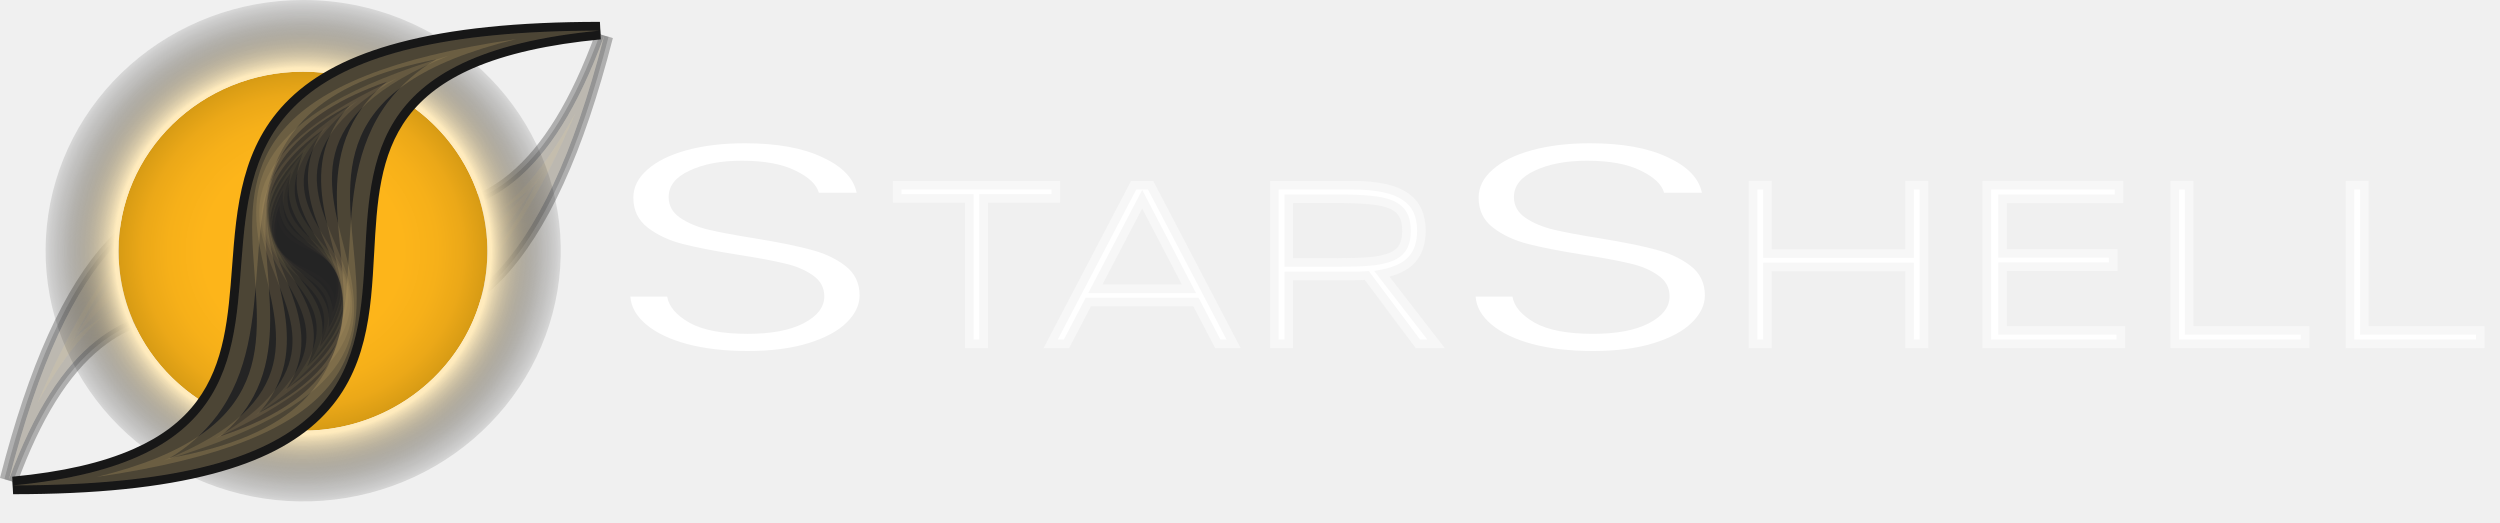
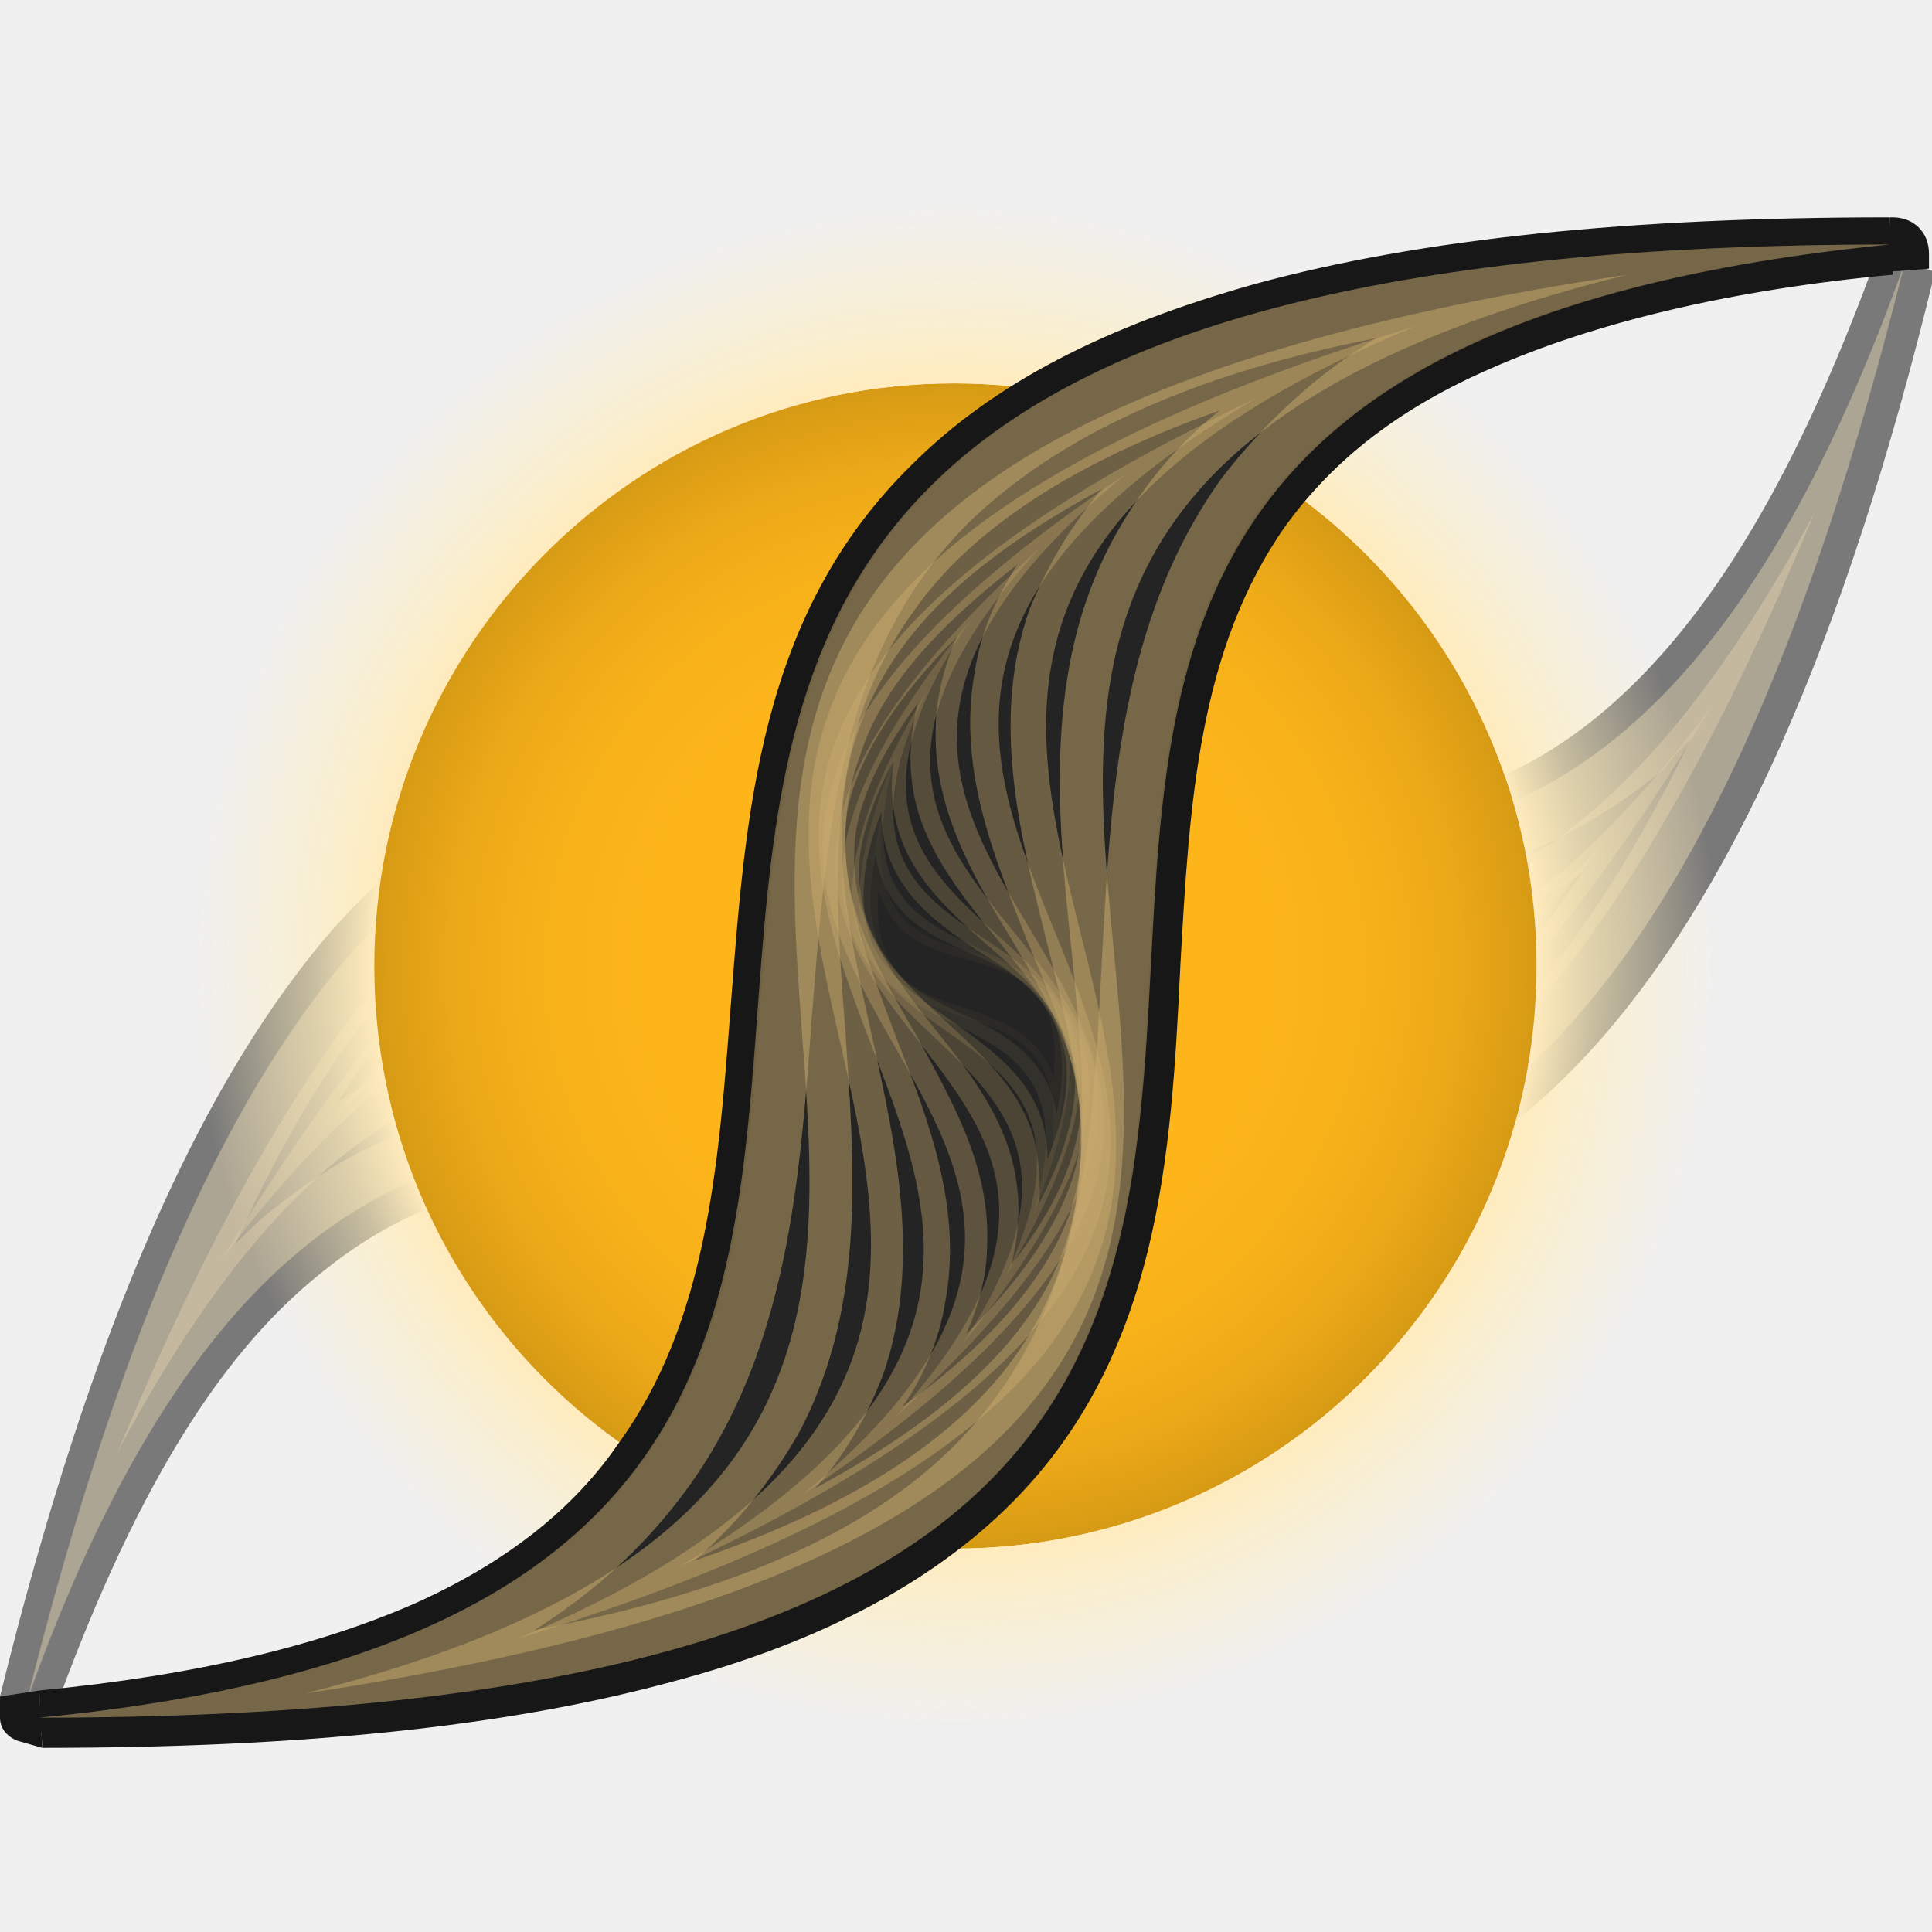
- <svg xmlns="http://www.w3.org/2000/svg" width="349" height="73" viewBox="0 0 349 73" fill="none">
-   <path d="M222.382 49C219.189 49 216.366 48.675 213.913 48.025C211.507 47.375 209.61 46.468 208.221 45.304C206.833 44.14 206.093 42.84 206 41.405H211.137C211.368 42.786 212.409 44.004 214.26 45.06C216.111 46.089 218.819 46.604 222.382 46.604C225.667 46.604 228.259 46.116 230.156 45.142C232.1 44.14 233.072 42.88 233.072 41.364C233.072 40.146 232.539 39.171 231.475 38.44C230.411 37.682 229.092 37.127 227.518 36.775C225.945 36.395 223.77 35.989 220.993 35.556C217.754 35.041 215.186 34.541 213.289 34.053C211.391 33.566 209.772 32.808 208.43 31.779C207.087 30.75 206.416 29.355 206.416 27.595C206.416 26.133 207.064 24.833 208.36 23.696C209.656 22.532 211.484 21.625 213.844 20.975C216.204 20.325 218.911 20 221.965 20C226.454 20 230.064 20.65 232.794 21.95C235.57 23.222 237.167 24.874 237.584 26.905H232.308C231.984 25.74 230.897 24.712 229.046 23.818C227.195 22.897 224.696 22.437 221.549 22.437C218.633 22.437 216.204 22.897 214.26 23.818C212.317 24.712 211.345 25.944 211.345 27.514C211.345 28.705 211.877 29.667 212.941 30.398C214.006 31.129 215.325 31.684 216.898 32.063C218.518 32.442 220.693 32.848 223.423 33.282C226.57 33.796 229.115 34.31 231.059 34.825C233.002 35.312 234.645 36.071 235.987 37.099C237.329 38.128 238 39.509 238 41.242C238 42.569 237.398 43.828 236.195 45.02C234.992 46.211 233.21 47.172 230.85 47.903C228.49 48.635 225.667 49 222.382 49Z" fill="white" />
-   <path d="M104.382 49C101.189 49 98.366 48.675 95.913 48.025C93.507 47.375 91.609 46.468 90.221 45.304C88.833 44.14 88.093 42.84 88 41.405H93.137C93.368 42.786 94.409 44.004 96.26 45.06C98.111 46.089 100.819 46.604 104.382 46.604C107.667 46.604 110.259 46.116 112.156 45.142C114.1 44.14 115.072 42.88 115.072 41.364C115.072 40.146 114.539 39.171 113.475 38.44C112.411 37.682 111.092 37.127 109.518 36.775C107.945 36.395 105.77 35.989 102.993 35.556C99.754 35.041 97.186 34.541 95.288 34.053C93.391 33.566 91.772 32.808 90.43 31.779C89.088 30.75 88.416 29.355 88.416 27.595C88.416 26.133 89.064 24.833 90.36 23.696C91.656 22.532 93.484 21.625 95.844 20.975C98.204 20.325 100.911 20 103.965 20C108.454 20 112.064 20.65 114.794 21.95C117.571 23.222 119.167 24.874 119.584 26.905H114.308C113.984 25.74 112.897 24.712 111.046 23.818C109.195 22.897 106.696 22.437 103.549 22.437C100.633 22.437 98.204 22.897 96.26 23.818C94.317 24.712 93.345 25.944 93.345 27.514C93.345 28.705 93.877 29.667 94.941 30.398C96.006 31.129 97.325 31.684 98.898 32.063C100.518 32.442 102.693 32.848 105.423 33.282C108.57 33.796 111.115 34.31 113.059 34.825C115.002 35.312 116.645 36.071 117.987 37.099C119.329 38.128 120 39.509 120 41.242C120 42.569 119.398 43.828 118.195 45.02C116.992 46.211 115.21 47.172 112.85 47.903C110.49 48.635 107.667 49 104.382 49Z" fill="white" />
-   <g opacity="0.55">
-     <path opacity="0.55" d="M0.619 66.876C4.631 51.229 9.468 40.489 15.413 34.043C20.293 28.754 25.922 26.292 33.126 26.292C37.279 26.292 41.539 27.097 45.664 27.873C49.693 28.632 53.861 29.418 57.83 29.418C63.316 29.418 67.68 27.922 71.558 24.708C76.303 20.776 80.29 14.27 83.748 4.812L84.946 5.164C80.866 21.098 75.874 32.01 69.691 38.536C64.675 43.834 58.833 46.302 51.331 46.302C47.291 46.302 43.161 45.609 39.167 44.938C35.288 44.286 31.276 43.612 27.469 43.612C21.938 43.612 17.58 45.038 13.751 48.103C9.049 51.864 5.148 58.109 1.818 67.227L0.619 66.876Z" fill="#242424" />
-     <path opacity="0.55" d="M84.339 5.017C75.616 39.066 63.778 45.692 51.331 45.692C43.402 45.692 35.233 43.007 27.47 43.007C17.618 43.007 8.413 47.344 1.226 67.027C9.774 33.655 21.128 26.902 33.119 26.902C41.281 26.902 49.741 30.028 57.82 30.028C67.624 30.028 76.877 25.418 84.329 5.017H84.339ZM83.148 4.607C79.728 13.962 75.801 20.383 71.142 24.244C67.381 27.358 63.151 28.808 57.82 28.808C53.911 28.808 49.774 28.027 45.772 27.273C41.622 26.492 37.331 25.684 33.119 25.682C25.722 25.682 19.945 28.21 14.94 33.635C8.922 40.159 4.035 50.983 0 66.727L2.397 67.432C5.7 58.431 9.549 52.262 14.15 48.574C17.858 45.604 22.091 44.222 27.47 44.222C31.231 44.222 35.03 44.862 39.062 45.538C43.094 46.214 47.236 46.912 51.331 46.912C59.019 46.912 64.999 44.381 70.152 38.951C76.408 32.361 81.448 21.347 85.556 5.313L83.158 4.607H83.148Z" fill="#171717" />
-     <g opacity="0.49">
-       <path opacity="0.49" d="M74.851 25.577C72.627 30.184 70.21 33.85 67.579 36.633C63.078 41.379 58.071 43.495 51.338 43.495C47.544 43.495 43.54 42.822 39.666 42.172C35.654 41.499 31.532 40.806 27.477 40.806C21.241 40.806 16.299 42.436 11.931 45.931C11.379 46.372 10.837 46.844 10.306 47.346C17.572 31.681 25.747 29.099 33.119 29.099C36.993 29.099 40.932 29.831 45.102 30.629C49.272 31.427 53.575 32.225 57.82 32.225C63.946 32.225 69.049 30.465 73.417 26.856C73.9 26.455 74.374 26.032 74.841 25.587L74.851 25.577ZM84.329 5.027C76.879 25.418 67.634 30.028 57.83 30.028C49.751 30.028 41.281 26.904 33.129 26.902C21.128 26.902 9.774 33.655 1.226 67.022C8.423 47.339 17.617 43.002 27.47 43.002C35.243 43.002 43.402 45.687 51.331 45.687C63.773 45.687 75.616 39.061 84.339 5.013L84.329 5.027Z" fill="#CCAD6E" />
+ <svg xmlns="http://www.w3.org/2000/svg" version="1.1" id="f2708c3f-e193-4a63-a3fb-08763417c112" x="0px" y="0px" viewBox="0 0 64 64" style="enable-background:new 0 0 64 64;" xml:space="preserve">
+   <style type="text/css">
+ 	.st0{opacity:0.55;}
+ 	.st1{fill:#242424;}
+ 	.st2{fill:#171717;}
+ 	.st3{opacity:0.49;}
+ 	.st4{fill:#CCAD6E;}
+ 	.st5{opacity:0.44;}
+ 	.st6{opacity:0.39;}
+ 	.st7{opacity:0.34;}
+ 	.st8{opacity:0.29;}
+ 	.st9{opacity:0.24;}
+ 	.st10{opacity:0.19;}
+ 	.st11{opacity:9.000000e-02;}
+ 	.st12{opacity:4.000000e-02;}
+ 	.st13{fill:url(#SVGID_1_);}
+ 	.st14{fill:url(#SVGID_00000106130843529822610950000016888596382563610764_);}
+ </style>
+   <g id="bdc5f81e-33d9-4ba6-8b90-29cf5f2c6055" class="st0">
+     <path class="st1" d="M0.5,56.3c3-12,6.6-20.3,11.1-25.2c3.7-4.1,7.9-6,13.3-6c3.1,0,6.3,0.6,9.4,1.2c3,0.6,6.1,1.2,9.1,1.2   c4.1,0,7.4-1.1,10.3-3.6c3.5-3,6.5-8,9.1-15.3l0.9,0.3c-3.1,12.2-6.8,20.6-11.4,25.7c-3.8,4.1-8.1,6-13.7,6c-3,0-6.1-0.5-9.1-1.1   c-2.9-0.5-5.9-1-8.8-1c-4.1,0-7.4,1.1-10.3,3.5c-3.5,2.9-6.4,7.7-8.9,14.7L0.5,56.3z" />
+     <path class="st2" d="M63.1,8.7C56.6,34.9,47.7,40,38.4,40c-5.9,0-12-2.1-17.9-2.1c-7.4,0-14.3,3.3-19.6,18.5   c6.4-25.7,14.9-30.8,23.9-30.8c6.1,0,12.4,2.4,18.5,2.4C50.6,27.9,57.5,24.4,63.1,8.7 M62.2,8.4c-2.6,7.2-5.5,12.1-9,15.1   c-2.8,2.4-6,3.5-10,3.5c-2.9,0-6-0.6-9-1.2c-3.1-0.6-6.3-1.2-9.5-1.2c-5.5,0-9.8,1.9-13.6,6.1C6.7,35.7,3,44,0,56.2l1.8,0.5   c2.5-6.9,5.3-11.7,8.8-14.5c2.8-2.3,5.9-3.3,10-3.3c2.8,0,5.7,0.5,8.7,1c3,0.5,6.1,1.1,9.2,1.1c5.8,0,10.2-1.9,14.1-6.1   c4.7-5.1,8.5-13.5,11.5-25.9L62.2,8.4z" />
+     <g class="st3">
+       <path class="st4" d="M56,24.5c-1.7,3.5-3.5,6.4-5.4,8.5c-3.4,3.6-7.1,5.3-12.2,5.3c-2.8,0-5.8-0.5-8.7-1c-3-0.5-6.1-1.1-9.1-1.1    c-4.7,0-8.4,1.3-11.6,3.9c-0.4,0.3-0.8,0.7-1.2,1.1c5.4-12,11.5-14,17.1-14c2.9,0,5.8,0.6,9,1.2c3.1,0.6,6.3,1.2,9.5,1.2    c4.6,0,8.4-1.4,11.7-4.1C55.3,25.2,55.6,24.9,56,24.5 M63.1,8.7c-5.6,15.7-12.5,19.2-19.8,19.2c-6,0-12.4-2.4-18.5-2.4    c-9,0-17.5,5.2-23.9,30.8c5.4-15.1,12.3-18.5,19.6-18.5c5.8,0,11.9,2.1,17.9,2.1C47.7,40,56.6,34.9,63.1,8.7L63.1,8.7z" />
    </g>
-     <g opacity="0.49">
-       <path opacity="0.49" d="M32.868 29.049C36.971 29.049 41.03 30.445 45.333 31.922C49.694 33.418 54.205 34.968 58.848 34.968C62.933 34.968 66.622 33.774 70.077 31.322C68.473 33.733 66.603 35.968 64.5 37.984C60.594 41.633 56.614 43.332 51.978 43.332C47.858 43.332 43.791 42.026 39.486 40.647C35.18 39.268 30.732 37.836 26.196 37.836C22.091 37.836 18.423 39.005 15 41.408C16.891 38.553 18.806 36.21 20.767 34.355C24.573 30.738 28.42 29.054 32.876 29.054L32.868 29.049ZM80.335 15.761C72.875 29.381 65.804 33.167 58.858 33.167C50.17 33.167 41.685 27.246 32.868 27.246C24.132 27.246 15.085 33.069 5.221 56.288C12.364 43.246 19.295 39.639 26.196 39.639C34.721 39.639 43.194 45.138 51.968 45.138C60.995 45.138 70.31 39.334 80.325 15.768L80.335 15.761Z" fill="#CCAD6E" />
+     <g id="b7001666-ec36-44c0-b575-26483f4faec0" class="st3">
+       <path class="st4" d="M24.6,27.2c3.1,0,6.1,1.1,9.3,2.2c3.3,1.2,6.6,2.3,10.1,2.3c3.1,0,5.8-0.9,8.4-2.8c-1.2,1.9-2.6,3.6-4.2,5.1    c-2.9,2.8-5.9,4.1-9.4,4.1c-3.1,0-6.1-1-9.3-2.1c-3.2-1.1-6.5-2.2-9.9-2.2c-3.1,0-5.8,0.9-8.4,2.7c1.2-2,2.7-3.8,4.3-5.4    C18.4,28.5,21.3,27.2,24.6,27.2 M60.1,17C54.5,27.4,49.2,30.3,44,30.3c-6.5,0-12.8-4.5-19.4-4.5c-6.5,0-13.3,4.5-20.7,22.3    c5.3-10,10.5-12.8,15.7-12.8c6.4,0,12.7,4.2,19.3,4.2C45.6,39.6,52.6,35.1,60.1,17L60.1,17z" />
    </g>
-     <g opacity="0.44">
-       <path opacity="0.44" d="M33.678 29.045C37.73 29.045 41.452 30.965 45.373 33.001C49.418 35.09 53.588 37.252 58.287 37.252C60.806 37.239 63.284 36.627 65.506 35.471C60.631 40.698 56.02 43.197 51.401 43.197C47.291 43.197 43.52 41.34 39.528 39.376C35.499 37.391 31.329 35.339 26.723 35.339C24.237 35.347 21.79 35.94 19.591 37.069C24.506 31.637 29.12 29.045 33.678 29.045ZM75.777 24.073C68.974 32.976 63.359 35.788 58.287 35.788C49.608 35.788 42.49 27.58 33.681 27.58C27.114 27.58 19.604 32.125 9.792 47.993C16.271 39.507 21.723 36.828 26.723 36.828C35.286 36.828 42.52 44.686 51.401 44.686C58.154 44.686 65.847 40.13 75.777 24.073Z" fill="#CCAD6E" />
+     <g id="bc2b84d1-dfb3-4456-9f57-367b943ae680" class="st5">
+       <path class="st4" d="M25.2,27.2c3,0,5.8,1.5,8.7,3c3,1.6,6.1,3.3,9.7,3.3c1.9,0,3.7-0.5,5.4-1.4c-3.6,4-7.1,5.9-10.6,5.9    c-3.1,0-5.9-1.4-8.9-2.9c-3-1.5-6.1-3.1-9.6-3.1c-1.9,0-3.7,0.5-5.3,1.3C18.3,29.2,21.8,27.2,25.2,27.2 M56.7,23.4    c-5.1,6.8-9.3,9-13.1,9c-6.5,0-11.8-6.3-18.4-6.3c-4.9,0-10.5,3.5-17.9,15.7c4.8-6.5,8.9-8.6,12.7-8.6c6.4,0,11.8,6,18.5,6    C43.5,39.2,49.3,35.7,56.7,23.4L56.7,23.4z" />
    </g>
-     <g opacity="0.39">
-       <path opacity="0.39" d="M34.819 29.23C38.733 29.23 41.898 31.48 45.245 33.867C48.723 36.342 52.322 38.9 56.925 38.9C58.417 38.888 59.896 38.63 61.298 38.136C60.431 38.84 59.526 39.5 58.588 40.112C55.654 42.009 52.981 42.931 50.411 42.931C46.421 42.931 43.177 40.72 39.741 38.38C36.243 35.993 32.618 33.528 28.104 33.528C26.651 33.538 25.21 33.785 23.841 34.26C24.799 33.459 25.804 32.712 26.85 32.025C29.732 30.143 32.344 29.23 34.837 29.23H34.819ZM34.837 28.01C29.777 28.01 23.498 31.356 14.591 41.984C20.085 36.596 24.408 34.731 28.132 34.731C36.472 34.731 41.76 44.13 50.448 44.13C55.639 44.13 62.038 40.771 71.03 30.04C65.24 35.717 60.749 37.677 56.963 37.677C48.525 37.677 43.455 28.01 34.857 28.01H34.837Z" fill="#CCAD6E" />
+     <g id="ffb7d658-e0db-478b-b8ce-459cbf257d56" class="st6">
+       <path class="st4" d="M26,27.3c2.9,0,5.3,1.7,7.8,3.6c2.6,1.9,5.3,3.9,8.7,3.9c1.1,0,2.2-0.2,3.3-0.6c-0.7,0.5-1.3,1-2,1.5    c-2.2,1.5-4.2,2.2-6.1,2.2c-3,0-5.4-1.7-8-3.5c-2.6-1.8-5.3-3.7-8.7-3.7c-1.1,0-2.2,0.2-3.2,0.6c0.7-0.6,1.5-1.2,2.3-1.7    C22.2,28,24.2,27.3,26,27.3 M26.1,26.4c-3.8,0-8.5,2.6-15.1,10.7C15,33,18.2,31.6,21,31.6c6.2,0,10.2,7.2,16.7,7.2    c3.9,0,8.7-2.6,15.4-10.8c-4.4,4.4-7.7,5.9-10.5,5.9C36.3,33.8,32.5,26.4,26.1,26.4L26.1,26.4z" />
    </g>
-     <g opacity="0.34">
-       <path opacity="0.34" d="M35.915 28.466V29.459C39.779 29.459 42.339 31.941 45.052 34.57C47.895 37.323 50.834 40.183 55.405 40.183C56.111 40.181 56.816 40.114 57.509 39.985C54.447 41.769 51.769 42.648 49.422 42.648C45.471 42.648 42.82 40.183 40.014 37.574C37.131 34.882 34.159 32.127 29.676 32.127C28.997 32.129 28.32 32.19 27.652 32.31C30.812 30.409 33.547 29.471 35.927 29.471V28.466H35.915ZM35.927 28.466C31.985 28.466 26.782 30.755 19.165 37.452C23.555 34.291 26.923 33.108 29.696 33.108C37.938 33.108 40.822 43.629 49.445 43.629C53.477 43.629 58.758 41.332 66.431 34.599C61.789 37.943 58.276 39.19 55.428 39.19C47.083 39.19 44.46 28.48 35.937 28.478L35.927 28.466Z" fill="#CCAD6E" />
+     <g id="b9c3f395-3822-4256-8798-89348bf0f3dd" class="st7">
+       <path class="st4" d="M26.9,26.7v0.8c2.9,0,4.8,1.9,6.8,3.9c2.1,2.1,4.3,4.3,7.7,4.3c0.5,0,1.1-0.1,1.6-0.2c-2.3,1.4-4.3,2-6,2    c-3,0-4.9-1.9-7-3.9c-2.2-2.1-4.4-4.2-7.7-4.2c-0.5,0-1,0-1.5,0.1c2.4-1.5,4.4-2.2,6.2-2.2L26.9,26.7 M26.9,26.7    c-2.9,0-6.8,1.8-12.5,6.9c3.3-2.4,5.8-3.3,7.9-3.3c6.2,0,8.3,8.1,14.8,8.1c3,0,7-1.8,12.7-7C46.2,34,43.6,35,41.4,35    C35.2,35,33.2,26.7,26.9,26.7L26.9,26.7z" />
    </g>
-     <g opacity="0.29">
-       <path opacity="0.29" d="M36.863 29.013V29.828C40.739 29.828 42.71 32.39 44.799 35.104C47.005 37.969 49.285 40.932 53.851 40.932H54.257C52.096 41.811 50.205 42.243 48.56 42.243C44.591 42.243 42.53 39.675 40.348 36.959C38.091 34.157 35.77 31.258 31.306 31.258H30.95C33.207 30.301 35.173 29.83 36.86 29.83V29.015L36.863 29.013ZM36.86 29.015C33.761 29.015 29.551 30.48 23.433 34.465C26.71 32.757 29.25 32.068 31.304 32.068C39.521 32.068 39.914 43.051 48.558 43.051C51.717 43.051 55.975 41.586 62.123 37.579C58.645 39.395 55.977 40.12 53.849 40.12C45.506 40.12 45.401 29.015 36.86 29.013V29.015Z" fill="#CCAD6E" />
+     <g id="a921c999-60b2-432d-be29-578bdbb3bbba" class="st8">
+       <path class="st4" d="M27.6,27.2v0.6c2.9,0,4.4,2,5.9,4.1c1.7,2.2,3.4,4.5,6.8,4.5c0.1,0,0.2,0,0.3,0c-1.6,0.7-3,1-4.3,1    c-3,0-4.5-2-6.1-4.1c-1.7-2.2-3.4-4.4-6.8-4.4c-0.1,0-0.2,0-0.3,0c1.7-0.7,3.2-1.1,4.4-1.1L27.6,27.2 M27.6,27.2    c-2.3,0-5.5,1.1-10,4.2c2.5-1.3,4.4-1.8,5.9-1.8c6.1,0,6.4,8.4,12.9,8.4c2.4,0,5.5-1.1,10.1-4.2c-2.6,1.4-4.6,2-6.2,2    C34,35.7,34,27.2,27.6,27.2L27.6,27.2z" />
    </g>
-     <g opacity="0.24">
-       <path opacity="0.24" d="M37.519 29.535V30.204C41.617 30.204 43.036 32.791 44.54 35.529C45.944 38.084 47.519 40.955 51.466 41.386C50.328 41.679 49.157 41.835 47.981 41.853C43.791 41.853 42.289 39.244 40.709 36.483C39.267 33.982 37.65 31.173 33.816 30.729C35.026 30.399 36.275 30.221 37.532 30.199V29.53L37.519 29.535ZM37.532 29.53C35.12 29.53 31.865 30.345 27.316 32.417C29.513 31.661 31.283 31.336 32.738 31.336C41.298 31.336 38.936 42.519 47.991 42.519C50.441 42.519 53.72 41.704 58.271 39.627C55.932 40.432 54.059 40.776 52.537 40.776C43.813 40.776 46.481 29.53 37.524 29.53H37.532Z" fill="#CCAD6E" />
+     <g id="f14f6fbd-b10e-47ec-8f26-ff4516ba9fe1" class="st9">
+       <path class="st4" d="M28.1,27.6v0.5c3.1,0,4.1,2,5.3,4.1c1,2,2.2,4.2,5.2,4.5c-0.9,0.2-1.7,0.3-2.6,0.4c-3.1,0-4.3-2-5.4-4.1    c-1.1-1.9-2.3-4.1-5.2-4.4c0.9-0.3,1.8-0.4,2.8-0.4V27.6 M28.1,27.6c-1.8,0-4.2,0.6-7.6,2.2c1.6-0.6,3-0.8,4.1-0.8    c6.4,0,4.6,8.6,11.4,8.6c1.8,0,4.3-0.6,7.7-2.2c-1.8,0.6-3.2,0.9-4.3,0.9C32.8,36.2,34.8,27.6,28.1,27.6L28.1,27.6z" />
    </g>
-     <g opacity="0.19">
-       <path opacity="0.19" d="M37.823 30.614C42.337 30.614 43.229 33.03 44.27 35.827C45.105 38.072 46.025 40.564 49.18 41.37C48.696 41.419 48.211 41.444 47.725 41.445C43.127 41.445 42.111 38.883 41.035 36.166C40.163 33.97 39.192 31.515 36.136 30.717C36.696 30.651 37.259 30.617 37.823 30.614ZM37.823 30.067C36.02 30.067 33.696 30.446 30.657 31.341C31.707 31.125 32.777 31.009 33.851 30.995C43.064 30.995 37.908 41.994 47.725 41.994C49.546 41.994 51.88 41.616 54.919 40.718C53.799 40.95 52.659 41.074 51.514 41.089C42.071 41.089 47.552 30.067 37.823 30.067Z" fill="#CCAD6E" />
+     <g id="fccd1231-b16a-4115-93d8-01cab2f2aab8" class="st10">
+       <path class="st4" d="M28.3,28.4c3.4,0,4,1.9,4.8,4c0.6,1.7,1.3,3.6,3.7,4.3c-0.4,0-0.7,0.1-1.1,0.1c-3.4,0-4.2-2-5-4.1    C30,31,29.3,29.1,27,28.5C27.4,28.4,27.9,28.4,28.3,28.4 M28.3,28c-1.3,0-3.1,0.3-5.4,1c0.8-0.2,1.6-0.3,2.4-0.3    c6.9,0,3,8.5,10.4,8.5c1.4,0,3.1-0.3,5.4-1c-0.8,0.2-1.7,0.3-2.5,0.3C31.5,36.4,35.6,28,28.3,28L28.3,28z" />
    </g>
-     <g opacity="0.09">
-       <path opacity="0.09" d="M38.069 30.907C43.016 31.088 43.48 33.394 44.016 36.044C44.405 37.982 44.834 40.103 47.291 41.138C42.459 40.894 41.92 38.473 41.351 35.927C40.925 34.019 40.456 31.925 38.069 30.907ZM37.427 30.448C36.132 30.46 34.84 30.56 33.56 30.748C33.828 30.736 34.087 30.731 34.332 30.731C45.303 30.731 36.356 41.609 48.156 41.609C49.447 41.597 50.736 41.498 52.013 41.311C51.724 41.323 51.446 41.328 51.18 41.328C39.824 41.328 49.174 30.448 37.427 30.448Z" fill="#CCAD6E" />
+     <g id="f50e0c6b-bde9-4eb4-83fe-a26e0d6fd96d" class="st11">
+       <path class="st4" d="M28.5,28.6c3.7,0.1,4,1.9,4.4,3.9c0.3,1.5,0.6,3.1,2.5,3.9c-3.6-0.2-4-2-4.4-4C30.6,31,30.3,29.4,28.5,28.6     M28,28.3c-1,0-1.9,0.1-2.9,0.2c0.2,0,0.4,0,0.6,0c8.2,0,1.5,8.4,10.3,8.4c1,0,1.9-0.1,2.9-0.2c-0.2,0-0.4,0-0.6,0    C29.8,36.6,36.8,28.3,28,28.3L28,28.3z" />
    </g>
-     <g opacity="0.04">
-       <path opacity="0.04" d="M39.575 31.334C41.025 31.595 42.06 32.042 42.707 32.679C43.65 33.606 43.71 34.861 43.783 36.186C43.863 37.809 43.953 39.581 45.837 40.701C41.932 39.937 41.787 37.911 41.644 35.788C41.529 34.187 41.393 32.44 39.586 31.339L39.575 31.334ZM35.952 30.692C46.775 31.761 34.859 41.331 49.643 41.382C38.384 40.269 50.791 30.744 35.952 30.692Z" fill="#CCAD6E" />
+     <g id="ada8c12f-1947-4213-9930-8b73f384236d" class="st12">
+       <path class="st4" d="M29.6,29c1.1,0.2,1.9,0.5,2.3,1c0.7,0.7,0.8,1.7,0.8,2.7c0.1,1.2,0.1,2.6,1.5,3.5c-2.9-0.6-3-2.1-3.1-3.8    C31.1,31.1,31,29.8,29.6,29 M26.9,28.5c8.1,0.8-0.8,8.2,10.2,8.2C28.7,35.8,38,28.5,26.9,28.5z" />
    </g>
  </g>
-   <path d="M42.294 60.125C56.514 60.125 68.041 48.905 68.041 35.065C68.041 21.225 56.514 10.006 42.294 10.006C28.075 10.006 16.547 21.225 16.547 35.065C16.547 48.905 28.075 60.125 42.294 60.125Z" fill="url(#paint0_radial_951_11743)" />
-   <path d="M42.294 10.006C47.387 10.006 52.365 11.476 56.599 14.23C60.834 16.984 64.134 20.899 66.082 25.478C68.031 30.058 68.54 35.097 67.546 39.958C66.551 44.82 64.098 49.285 60.496 52.789C56.895 56.293 52.306 58.679 47.311 59.645C42.316 60.611 37.139 60.113 32.434 58.215C27.73 56.317 23.709 53.103 20.881 48.981C18.053 44.859 16.545 40.013 16.547 35.056C16.55 28.412 19.264 22.04 24.092 17.343C28.92 12.645 35.467 10.006 42.294 10.006ZM42.294 5.87802e-05C33.379 0.007 24.785 3.237 18.179 9.063C11.573 14.889 7.425 22.895 6.541 31.529C5.657 40.163 8.099 48.809 13.395 55.789C18.689 62.769 26.46 67.586 35.197 69.306C43.935 71.025 53.018 69.524 60.683 65.095C68.348 60.665 74.05 53.621 76.681 45.331C79.313 37.041 78.687 28.096 74.925 20.23C71.162 12.363 64.532 6.138 56.321 2.76C51.884 0.93 47.113 -0.009 42.294 5.87802e-05Z" fill="url(#paint1_radial_951_11743)" />
-   <path d="M1.775 67.157C30.97 64.377 31.966 51.215 33.019 37.277C33.638 29.087 34.273 20.618 40.865 14.239C44.403 10.822 49.302 8.296 55.842 6.553C63.129 4.601 72.256 3.666 83.743 3.666L83.805 4.886C53.101 7.805 52.371 21.145 51.602 35.271C50.714 51.547 49.796 68.375 1.823 68.375L1.775 67.157Z" fill="#242424" />
-   <path d="M83.743 4.276C16.547 10.673 90.367 67.76 1.823 67.76C66.423 61.609 -4.446 4.271 83.743 4.271V4.276ZM83.743 3.051C72.208 3.051 63.018 4.003 55.676 5.96C49.029 7.732 44.041 10.297 40.423 13.801C33.671 20.34 33.021 28.933 32.399 37.231C31.873 44.186 31.376 50.756 27.477 55.991C25.401 58.781 22.522 60.963 18.678 62.661C14.268 64.614 8.716 65.88 1.705 66.549L1.828 68.99C13.322 68.99 22.439 68.057 29.699 66.141C36.283 64.401 41.201 61.883 44.729 58.437C51.323 51.996 51.785 43.513 52.233 35.31C52.617 28.281 52.986 21.643 56.95 16.323C59.074 13.482 62.055 11.254 66.067 9.511C70.608 7.539 76.599 6.187 83.871 5.496L83.748 3.056L83.743 3.051Z" fill="#171717" />
-   <g opacity="0.49">
-     <path opacity="0.49" d="M60.909 8.284C58.253 9.834 55.941 11.883 54.106 14.312C49.523 20.45 49.117 27.911 48.723 35.125C48.291 43.037 47.883 50.5 42.236 56.021C38.374 59.792 32.229 62.425 23.643 63.958C26.249 62.419 28.517 60.393 30.315 57.998C34.799 51.979 35.355 44.609 35.895 37.485C36.501 29.453 37.076 21.865 42.898 16.228C46.739 12.506 52.697 9.882 60.909 8.284ZM83.742 4.276C-4.451 4.276 66.423 61.615 1.823 67.76C90.367 67.76 16.547 10.668 83.742 4.271V4.276Z" fill="#CCAD6E" />
+   <g id="bd4b1d63-1c64-4946-8c23-4eb878d50ee3">
+     <radialGradient id="SVGID_1_" cx="45.044" cy="737.557" r="19.262" gradientTransform="matrix(1 0 0 1 -13.41 -705.56)" gradientUnits="userSpaceOnUse">
+       <stop offset="0" style="stop-color:#FFB61A" />
+       <stop offset="0.54" style="stop-color:#FDB51A" />
+       <stop offset="0.73" style="stop-color:#F6B019" />
+       <stop offset="0.87" style="stop-color:#EBA818" />
+       <stop offset="0.98" style="stop-color:#DA9D15" />
+       <stop offset="1" style="stop-color:#D69A15" />
+     </radialGradient>
+     <circle class="st13" cx="31.6" cy="32" r="19.3" />
+     <radialGradient id="SVGID_00000151509160238952970190000004019180028542004110_" cx="45.047" cy="737.555" r="25.264" gradientTransform="matrix(1 0 0 1 -13.41 -705.56)" gradientUnits="userSpaceOnUse">
+       <stop offset="0.76" style="stop-color:#FFEBBD" />
+       <stop offset="0.84" style="stop-color:#FFEEBB;stop-opacity:0.59" />
+       <stop offset="1" style="stop-color:#FFEEBB;stop-opacity:0" />
+     </radialGradient>
+     <path style="fill:url(#SVGID_00000151509160238952970190000004019180028542004110_);" d="M31.6,12.7c10.6,0,19.3,8.6,19.3,19.3   c0,10.6-8.6,19.3-19.3,19.3S12.4,42.6,12.4,32c0,0,0,0,0,0C12.4,21.4,21,12.7,31.6,12.7 M31.6,6.7C17.7,6.7,6.4,18.1,6.4,32   s11.3,25.3,25.3,25.3c14,0,25.3-11.3,25.3-25.3c0-6.7-2.7-13.1-7.4-17.9C44.8,9.4,38.3,6.7,31.6,6.7z" />
  </g>
-   <g opacity="0.49">
-     <path opacity="0.49" d="M54.044 11.383C52.084 12.953 50.465 14.886 49.28 17.072C46.324 22.587 46.92 28.686 47.497 34.585C48.129 41.05 48.723 47.159 44.829 52.294C42.166 55.808 37.507 58.666 30.735 60.919C32.656 59.365 34.243 57.457 35.406 55.305C38.294 49.897 37.833 43.854 37.384 38.011C36.883 31.422 36.406 25.208 40.428 19.951C43.081 16.481 47.587 13.643 54.052 11.39L54.044 11.383ZM72.073 5.457C0.534 15.827 65.132 54 13.501 66.583C85.315 56.174 18.36 18.546 72.065 5.459L72.073 5.457Z" fill="#CCAD6E" />
+   <g id="aa71230a-efeb-410d-9d30-f06506db4c8f">
+     <path class="st1" d="M1.3,56.5c21.9-2.1,22.6-12.3,23.4-23c0.5-6.3,0.9-12.8,5.9-17.7c2.6-2.6,6.3-4.6,11.2-5.9   C47.2,8.4,54,7.7,62.6,7.7l0,0.9c-23,2.3-23.5,12.5-24.1,23.4c-0.7,12.5-1.4,25.4-37.2,25.4L1.3,56.5z" />
+     <path class="st2" d="M62.6,8.1c-50.3,4.9,5,48.8-61.3,48.8C49.7,52.2-3.3,8.1,62.6,8.1 M62.6,7.2c-8.6,0-15.5,0.7-21,2.2   c-5,1.4-8.7,3.3-11.4,6c-5.1,5-5.5,11.6-6,18c-0.4,5.3-0.8,10.4-3.7,14.4C19,50,16.8,51.7,14,53c-3.3,1.5-7.5,2.5-12.7,3l0.1,1.9   c8.6,0,15.4-0.7,20.9-2.2c4.9-1.3,8.6-3.3,11.2-5.9c4.9-4.9,5.3-11.5,5.6-17.8c0.3-5.4,0.6-10.5,3.5-14.6c1.6-2.2,3.8-3.9,6.8-5.2   c3.4-1.5,7.9-2.6,13.3-3.1L62.6,7.2L62.6,7.2z" />
+     <g class="st3">
+       <path class="st4" d="M45.6,11.2c-2,1.2-3.7,2.8-5.1,4.6c-3.4,4.7-3.7,10.5-4,16c-0.3,6.1-0.6,11.8-4.9,16.1    c-2.9,2.9-7.5,4.9-13.9,6.1c1.9-1.2,3.6-2.7,5-4.6c3.4-4.6,3.8-10.3,4.2-15.8c0.5-6.2,0.9-12,5.2-16.3    C35,14.5,39.4,12.4,45.6,11.2 M62.6,8.1c-66,0-13,44.1-61.3,48.8C67.6,56.9,12.4,13.1,62.6,8.1L62.6,8.1z" />
+     </g>
+     <g id="ab8837c4-cc02-4738-a6df-83d4b4855369" class="st3">
+       <path class="st4" d="M40.4,13.6c-1.5,1.2-2.7,2.7-3.6,4.4c-2.2,4.2-1.8,8.9-1.3,13.5c0.5,5,0.9,9.7-2,13.6    c-2,2.7-5.5,4.9-10.5,6.6c1.4-1.2,2.6-2.7,3.5-4.3c2.2-4.2,1.8-8.8,1.5-13.3c-0.4-5.1-0.7-9.8,2.3-13.9    C32.2,17.5,35.6,15.3,40.4,13.6 M53.9,9.1c-53.5,8-5.2,37.3-43.8,47C63.8,48,13.7,19.1,53.9,9.1L53.9,9.1z" />
+     </g>
+     <g id="bf35868d-d7b5-4452-9cd9-95d33aaf70fa" class="st5">
+       <path class="st4" d="M36.5,16.2c-1,1.2-1.8,2.5-2.4,4c-1.3,3.7-0.3,7.5,0.6,11.1c1,4,1.9,7.7,0,11.3c-1.3,2.4-3.8,4.6-7.7,6.7    c1-1.1,1.8-2.5,2.3-3.9c1.2-3.6,0.4-7.4-0.4-11c-0.9-4.1-1.8-7.9,0.1-11.5C30.3,20.3,32.8,18.2,36.5,16.2 M46.9,10.8    c-42.4,13,0.4,30.9-29.8,43.5C59.7,41.2,15.5,23.9,46.9,10.8L46.9,10.8z" />
+     </g>
+     <g id="b59b3328-44f6-4e97-8539-9355e8bfdb1f" class="st6">
+       <path class="st4" d="M33.7,18.7c-0.7,1.1-1.2,2.2-1.4,3.5c-0.6,3.2,0.6,6.1,1.7,8.9c1.3,3.1,2.5,6,1.4,9.2    c-0.8,2.1-2.6,4.2-5.5,6.3c0.7-1,1.2-2.2,1.4-3.4c0.6-3.1-0.5-6-1.6-8.8c-1.2-3.2-2.4-6.2-1.2-9.4C29.2,22.8,31,20.8,33.7,18.7     M41.6,13.2c-32.9,15.5,3.9,25-19.1,38.7C55.5,36.4,17.6,27.4,41.6,13.2z" />
+     </g>
+     <g id="b5b8613f-58ad-4347-ac0e-bdb5a1c8bfb7" class="st7">
+       <path class="st4" d="M31.7,21.1c-0.4,0.9-0.7,2-0.7,3c-0.1,2.6,1.2,4.9,2.5,7c1.4,2.4,2.7,4.6,2.2,7.3c-0.4,1.8-1.6,3.7-3.7,5.8    c0.4-0.9,0.7-1.9,0.7-3c0.1-2.6-1.2-4.8-2.4-7c-1.4-2.4-2.7-4.7-2.2-7.5C28.5,25,29.7,23.1,31.7,21.1 M37.3,15.7    c-24.8,16.6,6.3,19.8-10.7,33.8C51.5,32.7,19.7,30.2,37.3,15.7z" />
+     </g>
+     <g id="e8d3bb71-d298-4cb7-8691-025faf0549fd" class="st8">
+       <path class="st4" d="M30.4,23.3c-0.2,0.8-0.3,1.7-0.2,2.5c0.2,2.1,1.6,3.8,2.9,5.4c1.4,1.8,2.8,3.4,2.7,5.6    c-0.1,1.5-0.8,3.2-2.3,5.1c0.2-0.8,0.3-1.7,0.2-2.5c-0.2-2.1-1.5-3.8-2.8-5.4c-1.4-1.8-2.7-3.5-2.6-5.8    C28.3,26.9,29,25.2,30.4,23.3 M34.4,18.2c-18.1,16.4,7.4,15.3-4.7,28.7C47.9,30.4,21.8,32.1,34.4,18.2z" />
+     </g>
+     <g id="ad9855a2-ef5f-4914-86e1-8bced43910a5" class="st9">
+       <path class="st4" d="M29.6,25.2c-0.4,3,1.4,4.6,3.1,6.1c1.4,1.2,2.7,2.4,2.9,4.2c0.1,1.2-0.3,2.7-1.2,4.4c0.1-0.7,0-1.4-0.1-2    c-0.4-1.7-1.7-2.9-2.9-4c-1.4-1.3-2.7-2.5-2.9-4.4C28.3,28.4,28.7,26.9,29.6,25.2 M32.1,20.6C19.5,36.2,40,32.1,31.9,44.5    C44.6,28.8,23.6,33.4,32.1,20.6z" />
+     </g>
+     <g id="a0b69c3d-e604-4a78-9409-54c4f15caf93" class="st10">
+       <path class="st4" d="M29.2,26.9c0,2.4,1.7,3.6,3.2,4.6c1.3,0.8,2.4,1.6,2.8,3.1c0.3,1,0.1,2.3-0.5,3.8c0-2.4-1.7-3.5-3.2-4.6    c-1.3-0.9-2.5-1.7-2.8-3.2C28.5,29.6,28.6,28.4,29.2,26.9 M30.7,22.9c-8.4,14.1,7.8,8.4,2.6,19.4C41.8,28,25.3,34.2,30.7,22.9    L30.7,22.9z" />
+     </g>
+     <g id="eed2dbee-18e7-42c7-8544-d2baee7833bb" class="st11">
+       <path class="st4" d="M29,28.3c0.3,2,1.8,2.7,3.2,3.3c1.1,0.5,2.2,1,2.7,2.2c0.3,0.8,0.4,1.8,0.1,3.1c-0.3-1.9-1.8-2.7-3.1-3.3    C30,32.7,28.3,31.9,29,28.3 M29.7,24.9c-5.1,12.5,7.4,5.8,4.5,15.4C39.3,27.7,26.8,34.8,29.7,24.9L29.7,24.9z" />
+     </g>
+     <g id="bee506f8-f60f-4b4c-839b-be08e9119fa7" class="st12">
+       <path class="st4" d="M29.1,29.5c0.5,1.6,1.8,2,3,2.3c1,0.3,1.9,0.6,2.4,1.4c0.4,0.6,0.5,1.4,0.4,2.5c-0.5-1.5-1.8-1.9-2.9-2.3    C30.4,32.9,28.9,32.4,29.1,29.5 M29.3,26.6c-2.6,10.7,6.7,3.9,5.5,11.9C37.4,27.7,28,35,29.3,26.6L29.3,26.6z" />
+     </g>
  </g>
-   <g opacity="0.44">
-     <path opacity="0.44" d="M48.821 14.711C47.423 16.216 46.347 17.977 45.656 19.89C43.954 24.715 45.202 29.589 46.408 34.304C47.732 39.473 48.984 44.354 46.471 48.982C44.751 52.154 41.333 55.017 36.125 57.651C37.489 56.162 38.536 54.425 39.207 52.54C40.872 47.81 39.736 42.966 38.64 38.282C37.404 33.003 36.238 28.017 38.838 23.273C40.556 20.144 43.853 17.306 48.811 14.711H48.821ZM62.677 7.756C5.98 24.671 63.154 47.94 22.868 64.284C79.788 47.3 20.774 24.747 62.677 7.756Z" fill="#CCAD6E" />
-   </g>
-   <g opacity="0.39">
-     <path opacity="0.39" d="M45.117 18.056C44.176 19.436 43.523 20.983 43.196 22.61C42.389 26.72 43.986 30.534 45.528 34.224C47.221 38.268 48.821 42.09 47.334 46.129C46.318 48.889 43.893 51.603 39.992 54.325C40.908 52.962 41.543 51.44 41.862 49.841C42.647 45.814 41.15 42.01 39.698 38.332C38.066 34.183 36.521 30.278 38.066 26.129C39.084 23.4 41.413 20.728 45.117 18.075V18.056ZM55.561 10.844C11.554 30.976 60.751 43.389 30.004 61.217C74.179 40.984 23.59 29.37 55.561 10.824V10.844Z" fill="#CCAD6E" />
-   </g>
-   <g opacity="0.34">
-     <path opacity="0.34" d="M42.397 21.177C41.81 22.407 41.478 23.738 41.419 25.094C41.288 28.511 43.069 31.422 44.791 34.226C46.679 37.299 48.462 40.203 47.773 43.659C47.301 46.017 45.681 48.511 42.866 51.188C43.437 49.974 43.759 48.662 43.811 47.327C43.934 43.969 42.234 41.067 40.589 38.261C38.736 35.088 36.986 32.11 37.71 28.564C38.187 26.229 39.734 23.781 42.397 21.177ZM49.919 14.053C16.82 35.703 58.279 39.822 35.627 57.983C68.851 36.247 26.349 32.943 49.919 14.053Z" fill="#CCAD6E" />
-   </g>
-   <g opacity="0.29">
-     <path opacity="0.29" d="M40.654 24.022C40.327 25.088 40.22 26.206 40.338 27.312C40.649 30.109 42.447 32.257 44.184 34.333C46.09 36.61 47.891 38.763 47.75 41.655C47.655 43.622 46.644 45.833 44.683 48.33C44.999 47.279 45.1 46.178 44.982 45.089C44.673 42.348 42.941 40.188 41.266 38.102C39.378 35.749 37.595 33.526 37.755 30.565C37.858 28.613 38.816 26.453 40.659 24.032L40.654 24.022ZM45.925 17.384C21.702 38.761 55.839 37.328 39.671 54.678C63.994 33.201 29.107 35.427 45.925 17.384Z" fill="#CCAD6E" />
-   </g>
-   <g opacity="0.24">
-     <path opacity="0.24" d="M39.541 26.514C39.007 30.36 41.456 32.515 43.698 34.487C45.534 36.103 47.266 37.628 47.522 39.981C47.695 41.587 47.159 43.5 45.89 45.763C46.011 44.872 45.952 43.967 45.717 43.098C45.117 40.916 43.438 39.376 41.813 37.887C39.98 36.208 38.252 34.624 37.999 32.205C37.833 30.602 38.34 28.718 39.541 26.514ZM42.928 20.532C26.028 40.789 53.513 35.498 42.625 51.527C59.593 31.188 31.592 37.206 42.928 20.532Z" fill="#CCAD6E" />
-   </g>
-   <g opacity="0.19">
-     <path opacity="0.19" d="M39.004 28.665C39.034 31.837 41.281 33.319 43.337 34.663C45.019 35.764 46.609 36.806 47.098 38.688C47.434 39.979 47.223 41.617 46.451 43.603C46.408 40.506 44.217 39.008 42.211 37.636C40.523 36.482 38.929 35.393 38.435 33.458C38.106 32.177 38.292 30.59 39.001 28.665H39.004ZM41.032 23.425C29.749 41.79 51.421 34.366 44.51 48.606C55.839 30.175 33.846 38.229 41.035 23.425H41.032Z" fill="#CCAD6E" />
-   </g>
-   <g opacity="0.09">
-     <path opacity="0.09" d="M38.769 30.507C39.2 33.092 41.211 34.009 43.054 34.849C44.558 35.537 45.983 36.186 46.622 37.651C47.063 38.656 47.101 40.001 46.735 41.714C46.301 39.208 44.33 38.263 42.53 37.397C40.13 36.245 37.838 35.144 38.769 30.507ZM39.739 26.026C32.969 42.288 49.571 33.624 45.807 46.007C52.605 29.68 35.825 38.908 39.739 26.026Z" fill="#CCAD6E" />
-   </g>
-   <g opacity="0.04">
-     <path opacity="0.04" d="M38.856 32.005C39.518 34.053 41.263 34.565 42.868 35.036C44.172 35.422 45.406 35.783 46.103 36.898C46.582 37.665 46.775 38.751 46.687 40.183C46.03 38.202 44.317 37.66 42.75 37.164C40.664 36.503 38.671 35.873 38.864 32.005H38.856ZM39.114 28.254C35.604 42.228 48.013 33.291 46.459 43.771C49.999 29.743 37.5 39.158 39.114 28.254Z" fill="#CCAD6E" />
-   </g>
-   <path d="M137.311 27.697V48H135.313V27.697H125.243V25.86H147.382V27.697H137.311ZM170.004 48L166.959 42.167H151.925L148.88 48H146.672L158.257 25.86H160.626L172.212 48H170.004ZM159.45 27.81L152.908 40.314H165.976L159.45 27.81ZM179.912 38.525V48H177.898V25.86H188.92C190.606 25.86 192.051 25.995 193.254 26.263C194.457 26.521 195.44 26.919 196.203 27.456C196.976 27.982 197.54 28.643 197.895 29.438C198.249 30.232 198.427 31.162 198.427 32.225C198.427 33.879 197.992 35.206 197.121 36.205C196.251 37.193 194.849 37.87 192.916 38.235L200.473 48H197.943L190.805 38.461C190.504 38.482 190.198 38.498 189.887 38.509C189.575 38.52 189.253 38.525 188.92 38.525H179.912ZM196.348 32.225C196.348 31.28 196.181 30.517 195.848 29.937C195.515 29.346 194.973 28.89 194.221 28.567C193.469 28.245 192.481 28.03 191.256 27.923C190.042 27.805 188.549 27.746 186.777 27.746H179.912V36.64H186.712C188.485 36.64 189.983 36.592 191.208 36.495C192.432 36.388 193.426 36.178 194.189 35.867C194.951 35.544 195.499 35.099 195.832 34.529C196.176 33.949 196.348 33.181 196.348 32.225Z" fill="white" />
-   <path d="M137.311 27.697V27.097H136.711V27.697H137.311ZM137.311 48V48.6H137.911V48H137.311ZM135.313 48H134.713V48.6H135.313V48ZM135.313 27.697H135.913V27.097H135.313V27.697ZM125.243 27.697H124.643V28.297H125.243V27.697ZM125.243 25.86V25.26H124.643V25.86H125.243ZM147.382 25.86H147.982V25.26H147.382V25.86ZM147.382 27.697V28.297H147.982V27.697H147.382ZM136.711 27.697V48H137.911V27.697H136.711ZM137.311 47.4H135.313V48.6H137.311V47.4ZM135.913 48V27.697H134.713V48H135.913ZM135.313 27.097H125.243V28.297H135.313V27.097ZM125.843 27.697V25.86H124.643V27.697H125.843ZM125.243 26.46H147.382V25.26H125.243V26.46ZM146.782 25.86V27.697H147.982V25.86H146.782ZM147.382 27.097H137.311V28.297H147.382V27.097ZM170.004 48L169.472 48.278L169.64 48.6H170.004V48ZM166.959 42.167L167.491 41.889L167.322 41.567H166.959V42.167ZM151.925 42.167V41.567H151.561L151.393 41.889L151.925 42.167ZM148.88 48V48.6H149.243L149.411 48.278L148.88 48ZM146.672 48L146.14 47.722L145.681 48.6H146.672V48ZM158.257 25.86V25.26H157.894L157.726 25.582L158.257 25.86ZM160.626 25.86L161.158 25.582L160.989 25.26H160.626V25.86ZM172.212 48V48.6H173.203L172.743 47.722L172.212 48ZM159.45 27.81L159.982 27.532L159.451 26.515L158.918 27.532L159.45 27.81ZM152.908 40.314L152.376 40.036L151.917 40.914H152.908V40.314ZM165.976 40.314V40.914H166.966L166.508 40.036L165.976 40.314ZM170.536 47.722L167.491 41.889L166.427 42.445L169.472 48.278L170.536 47.722ZM166.959 41.567H151.925V42.767H166.959V41.567ZM151.393 41.889L148.348 47.722L149.411 48.278L152.457 42.445L151.393 41.889ZM148.88 47.4H146.672V48.6H148.88V47.4ZM147.204 48.278L158.789 26.139L157.726 25.582L146.14 47.722L147.204 48.278ZM158.257 26.46H160.626V25.26H158.257V26.46ZM160.094 26.139L171.68 48.278L172.743 47.722L161.158 25.582L160.094 26.139ZM172.212 47.4H170.004V48.6H172.212V47.4ZM158.918 27.532L152.376 40.036L153.439 40.592L159.981 28.088L158.918 27.532ZM152.908 40.914H165.976V39.714H152.908V40.914ZM166.508 40.036L159.982 27.532L158.918 28.088L165.444 40.592L166.508 40.036ZM179.912 38.525V37.925H179.312V38.525H179.912ZM179.912 48V48.6H180.512V48H179.912ZM177.898 48H177.298V48.6H177.898V48ZM177.898 25.86V25.26H177.298V25.86H177.898ZM193.254 26.263L193.124 26.849L193.129 26.85L193.254 26.263ZM196.203 27.456L195.857 27.946L195.865 27.952L196.203 27.456ZM197.121 36.205L197.572 36.602L197.574 36.599L197.121 36.205ZM192.916 38.235L192.804 37.646L191.842 37.828L192.441 38.603L192.916 38.235ZM200.473 48V48.6H201.696L200.947 47.633L200.473 48ZM197.943 48L197.463 48.359L197.643 48.6H197.943V48ZM190.805 38.461L191.285 38.102L191.089 37.839L190.762 37.862L190.805 38.461ZM195.848 29.937L195.326 30.232L195.328 30.236L195.848 29.937ZM191.256 27.923L191.198 28.52L191.204 28.521L191.256 27.923ZM179.912 27.746V27.146H179.312V27.746H179.912ZM179.912 36.64H179.312V37.24H179.912V36.64ZM191.208 36.495L191.255 37.093L191.26 37.093L191.208 36.495ZM194.189 35.867L194.416 36.422L194.422 36.419L194.189 35.867ZM195.832 34.529L195.316 34.223L195.314 34.226L195.832 34.529ZM179.312 38.525V48H180.512V38.525H179.312ZM179.912 47.4H177.898V48.6H179.912V47.4ZM178.498 48V25.86H177.298V48H178.498ZM177.898 26.46H188.92V25.26H177.898V26.46ZM188.92 26.46C190.577 26.46 191.976 26.593 193.124 26.849L193.385 25.678C192.126 25.397 190.635 25.26 188.92 25.26V26.46ZM193.129 26.85C194.277 27.096 195.178 27.468 195.857 27.946L196.548 26.965C195.702 26.369 194.638 25.946 193.38 25.677L193.129 26.85ZM195.865 27.952C196.554 28.42 197.041 28.996 197.347 29.682L198.443 29.193C198.04 28.289 197.399 27.544 196.541 26.959L195.865 27.952ZM197.347 29.682C197.66 30.385 197.827 31.228 197.827 32.225H199.027C199.027 31.096 198.838 30.08 198.443 29.193L197.347 29.682ZM197.827 32.225C197.827 33.772 197.422 34.946 196.669 35.811L197.574 36.599C198.561 35.466 199.027 33.987 199.027 32.225H197.827ZM196.671 35.809C195.924 36.658 194.669 37.294 192.804 37.646L193.027 38.825C195.03 38.447 196.579 37.729 197.572 36.602L196.671 35.809ZM192.441 38.603L199.998 48.367L200.947 47.633L193.39 37.868L192.441 38.603ZM200.473 47.4H197.943V48.6H200.473V47.4ZM198.424 47.641L191.285 38.102L190.325 38.82L197.463 48.359L198.424 47.641ZM190.762 37.862C190.469 37.883 190.17 37.899 189.866 37.91L189.907 39.109C190.226 39.098 190.539 39.081 190.848 39.059L190.762 37.862ZM189.866 37.91C189.562 37.92 189.246 37.925 188.92 37.925V39.125C189.259 39.125 189.588 39.12 189.907 39.109L189.866 37.91ZM188.92 37.925H179.912V39.125H188.92V37.925ZM196.948 32.225C196.948 31.216 196.771 30.339 196.369 29.638L195.328 30.236C195.592 30.695 195.748 31.344 195.748 32.225H196.948ZM196.371 29.642C195.961 28.915 195.305 28.379 194.457 28.016L193.985 29.119C194.641 29.4 195.07 29.778 195.326 30.232L196.371 29.642ZM194.457 28.016C193.625 27.659 192.568 27.436 191.309 27.325L191.204 28.521C192.394 28.625 193.313 28.831 193.985 29.119L194.457 28.016ZM191.314 27.326C190.075 27.205 188.561 27.146 186.777 27.146V28.346C188.538 28.346 190.01 28.404 191.198 28.52L191.314 27.326ZM186.777 27.146H179.912V28.346H186.777V27.146ZM179.312 27.746V36.64H180.512V27.746H179.312ZM179.912 37.24H186.712V36.04H179.912V37.24ZM186.712 37.24C188.494 37.24 190.01 37.192 191.255 37.093L191.161 35.897C189.957 35.992 188.475 36.04 186.712 36.04V37.24ZM191.26 37.093C192.518 36.983 193.577 36.765 194.416 36.422L193.962 35.311C193.275 35.592 192.347 35.793 191.155 35.897L191.26 37.093ZM194.422 36.419C195.273 36.06 195.937 35.539 196.35 34.832L195.314 34.226C195.062 34.658 194.63 35.029 193.955 35.314L194.422 36.419ZM196.349 34.835C196.765 34.132 196.948 33.246 196.948 32.225H195.748C195.748 33.116 195.587 33.767 195.316 34.223L196.349 34.835Z" fill="#F7F7F7" />
-   <path d="M266.572 48V37.269H246.736V48H244.722V25.86H246.736V35.399H266.572V25.86H268.586V48H266.572ZM277.366 48V25.86H295.816V27.746H279.558V35.367H294.994V37.236H279.558V46.115H296.058V48H277.366ZM303.598 48V25.86H305.612V46.115H321.789V48H303.598ZM328.056 48V25.86H330.07V46.115H346.248V48H328.056Z" fill="white" />
-   <path d="M266.572 48H265.972V48.6H266.572V48ZM266.572 37.269H267.172V36.669H266.572V37.269ZM246.736 37.269V36.669H246.136V37.269H246.736ZM246.736 48V48.6H247.336V48H246.736ZM244.722 48H244.122V48.6H244.722V48ZM244.722 25.86V25.26H244.122V25.86H244.722ZM246.736 25.86H247.336V25.26H246.736V25.86ZM246.736 35.399H246.136V35.999H246.736V35.399ZM266.572 35.399V35.999H267.172V35.399H266.572ZM266.572 25.86V25.26H265.972V25.86H266.572ZM268.586 25.86H269.186V25.26H268.586V25.86ZM268.586 48V48.6H269.186V48H268.586ZM267.172 48V37.269H265.972V48H267.172ZM266.572 36.669H246.736V37.869H266.572V36.669ZM246.136 37.269V48H247.336V37.269H246.136ZM246.736 47.4H244.722V48.6H246.736V47.4ZM245.322 48V25.86H244.122V48H245.322ZM244.722 26.46H246.736V25.26H244.722V26.46ZM246.136 25.86V35.399H247.336V25.86H246.136ZM246.736 35.999H266.572V34.799H246.736V35.999ZM267.172 35.399V25.86H265.972V35.399H267.172ZM266.572 26.46H268.586V25.26H266.572V26.46ZM267.986 25.86V48H269.186V25.86H267.986ZM268.586 47.4H266.572V48.6H268.586V47.4ZM277.366 48H276.766V48.6H277.366V48ZM277.366 25.86V25.26H276.766V25.86H277.366ZM295.816 25.86H296.416V25.26H295.816V25.86ZM295.816 27.746V28.346H296.416V27.746H295.816ZM279.558 27.746V27.146H278.958V27.746H279.558ZM279.558 35.367H278.958V35.967H279.558V35.367ZM294.994 35.367H295.594V34.767H294.994V35.367ZM294.994 37.236V37.836H295.594V37.236H294.994ZM279.558 37.236V36.636H278.958V37.236H279.558ZM279.558 46.115H278.958V46.715H279.558V46.115ZM296.058 46.115H296.658V45.515H296.058V46.115ZM296.058 48V48.6H296.658V48H296.058ZM277.966 48V25.86H276.766V48H277.966ZM277.366 26.46H295.816V25.26H277.366V26.46ZM295.216 25.86V27.746H296.416V25.86H295.216ZM295.816 27.146H279.558V28.346H295.816V27.146ZM278.958 27.746V35.367H280.158V27.746H278.958ZM279.558 35.967H294.994V34.767H279.558V35.967ZM294.394 35.367V37.236H295.594V35.367H294.394ZM294.994 36.636H279.558V37.836H294.994V36.636ZM278.958 37.236V46.115H280.158V37.236H278.958ZM279.558 46.715H296.058V45.515H279.558V46.715ZM295.458 46.115V48H296.658V46.115H295.458ZM296.058 47.4H277.366V48.6H296.058V47.4ZM303.598 48H302.998V48.6H303.598V48ZM303.598 25.86V25.26H302.998V25.86H303.598ZM305.612 25.86H306.212V25.26H305.612V25.86ZM305.612 46.115H305.012V46.715H305.612V46.115ZM321.789 46.115H322.389V45.515H321.789V46.115ZM321.789 48V48.6H322.389V48H321.789ZM304.198 48V25.86H302.998V48H304.198ZM303.598 26.46H305.612V25.26H303.598V26.46ZM305.012 25.86V46.115H306.212V25.86H305.012ZM305.612 46.715H321.789V45.515H305.612V46.715ZM321.189 46.115V48H322.389V46.115H321.189ZM321.789 47.4H303.598V48.6H321.789V47.4ZM328.056 48H327.456V48.6H328.056V48ZM328.056 25.86V25.26H327.456V25.86H328.056ZM330.07 25.86H330.67V25.26H330.07V25.86ZM330.07 46.115H329.47V46.715H330.07V46.115ZM346.248 46.115H346.848V45.515H346.248V46.115ZM346.248 48V48.6H346.848V48H346.248ZM328.656 48V25.86H327.456V48H328.656ZM328.056 26.46H330.07V25.26H328.056V26.46ZM329.47 25.86V46.115H330.67V25.86H329.47ZM330.07 46.715H346.248V45.515H330.07V46.715ZM345.648 46.115V48H346.848V46.115H345.648ZM346.248 47.4H328.056V48.6H346.248V47.4Z" fill="#F7F7F7" />
-   <defs>
-     <radialGradient id="paint0_radial_951_11743" cx="0" cy="0" r="1" gradientUnits="userSpaceOnUse" gradientTransform="translate(42.2943 35.0654) scale(25.7469 25.0596)">
-       <stop stop-color="#FFB61A" />
-       <stop offset="0.54" stop-color="#FDB51A" />
-       <stop offset="0.73" stop-color="#F6B019" />
-       <stop offset="0.87" stop-color="#EBA818" />
-       <stop offset="0.98" stop-color="#DA9D15" />
-       <stop offset="1" stop-color="#D69A15" />
-     </radialGradient>
-     <radialGradient id="paint1_radial_951_11743" cx="0" cy="0" r="1" gradientUnits="userSpaceOnUse" gradientTransform="translate(42.294 35.0659) scale(36.0276 35.0658)">
-       <stop offset="0.73" stop-color="#FFEBBD" />
-       <stop offset="0.8" stop-color="#B4A685" stop-opacity="0.74" />
-       <stop offset="0.87" stop-color="#68604D" stop-opacity="0.47" />
-       <stop offset="0.93" stop-color="#302C23" stop-opacity="0.27" />
-       <stop offset="0.98" stop-color="#0D0C0A" stop-opacity="0.15" />
-       <stop offset="1" stop-opacity="0.1" />
-     </radialGradient>
-   </defs>
+   <path class="st2" d="M1.4,57.9l-0.7-0.2C0.3,57.6,0,57.3,0,56.9v-0.7L1.3,56L1.4,57.9z" />
+   <path class="st2" d="M62.6,7.2l0.1,0c0.7,0,1.2,0.5,1.2,1.2v0.5l-1.3,0.1L62.6,7.2z" />
</svg>
